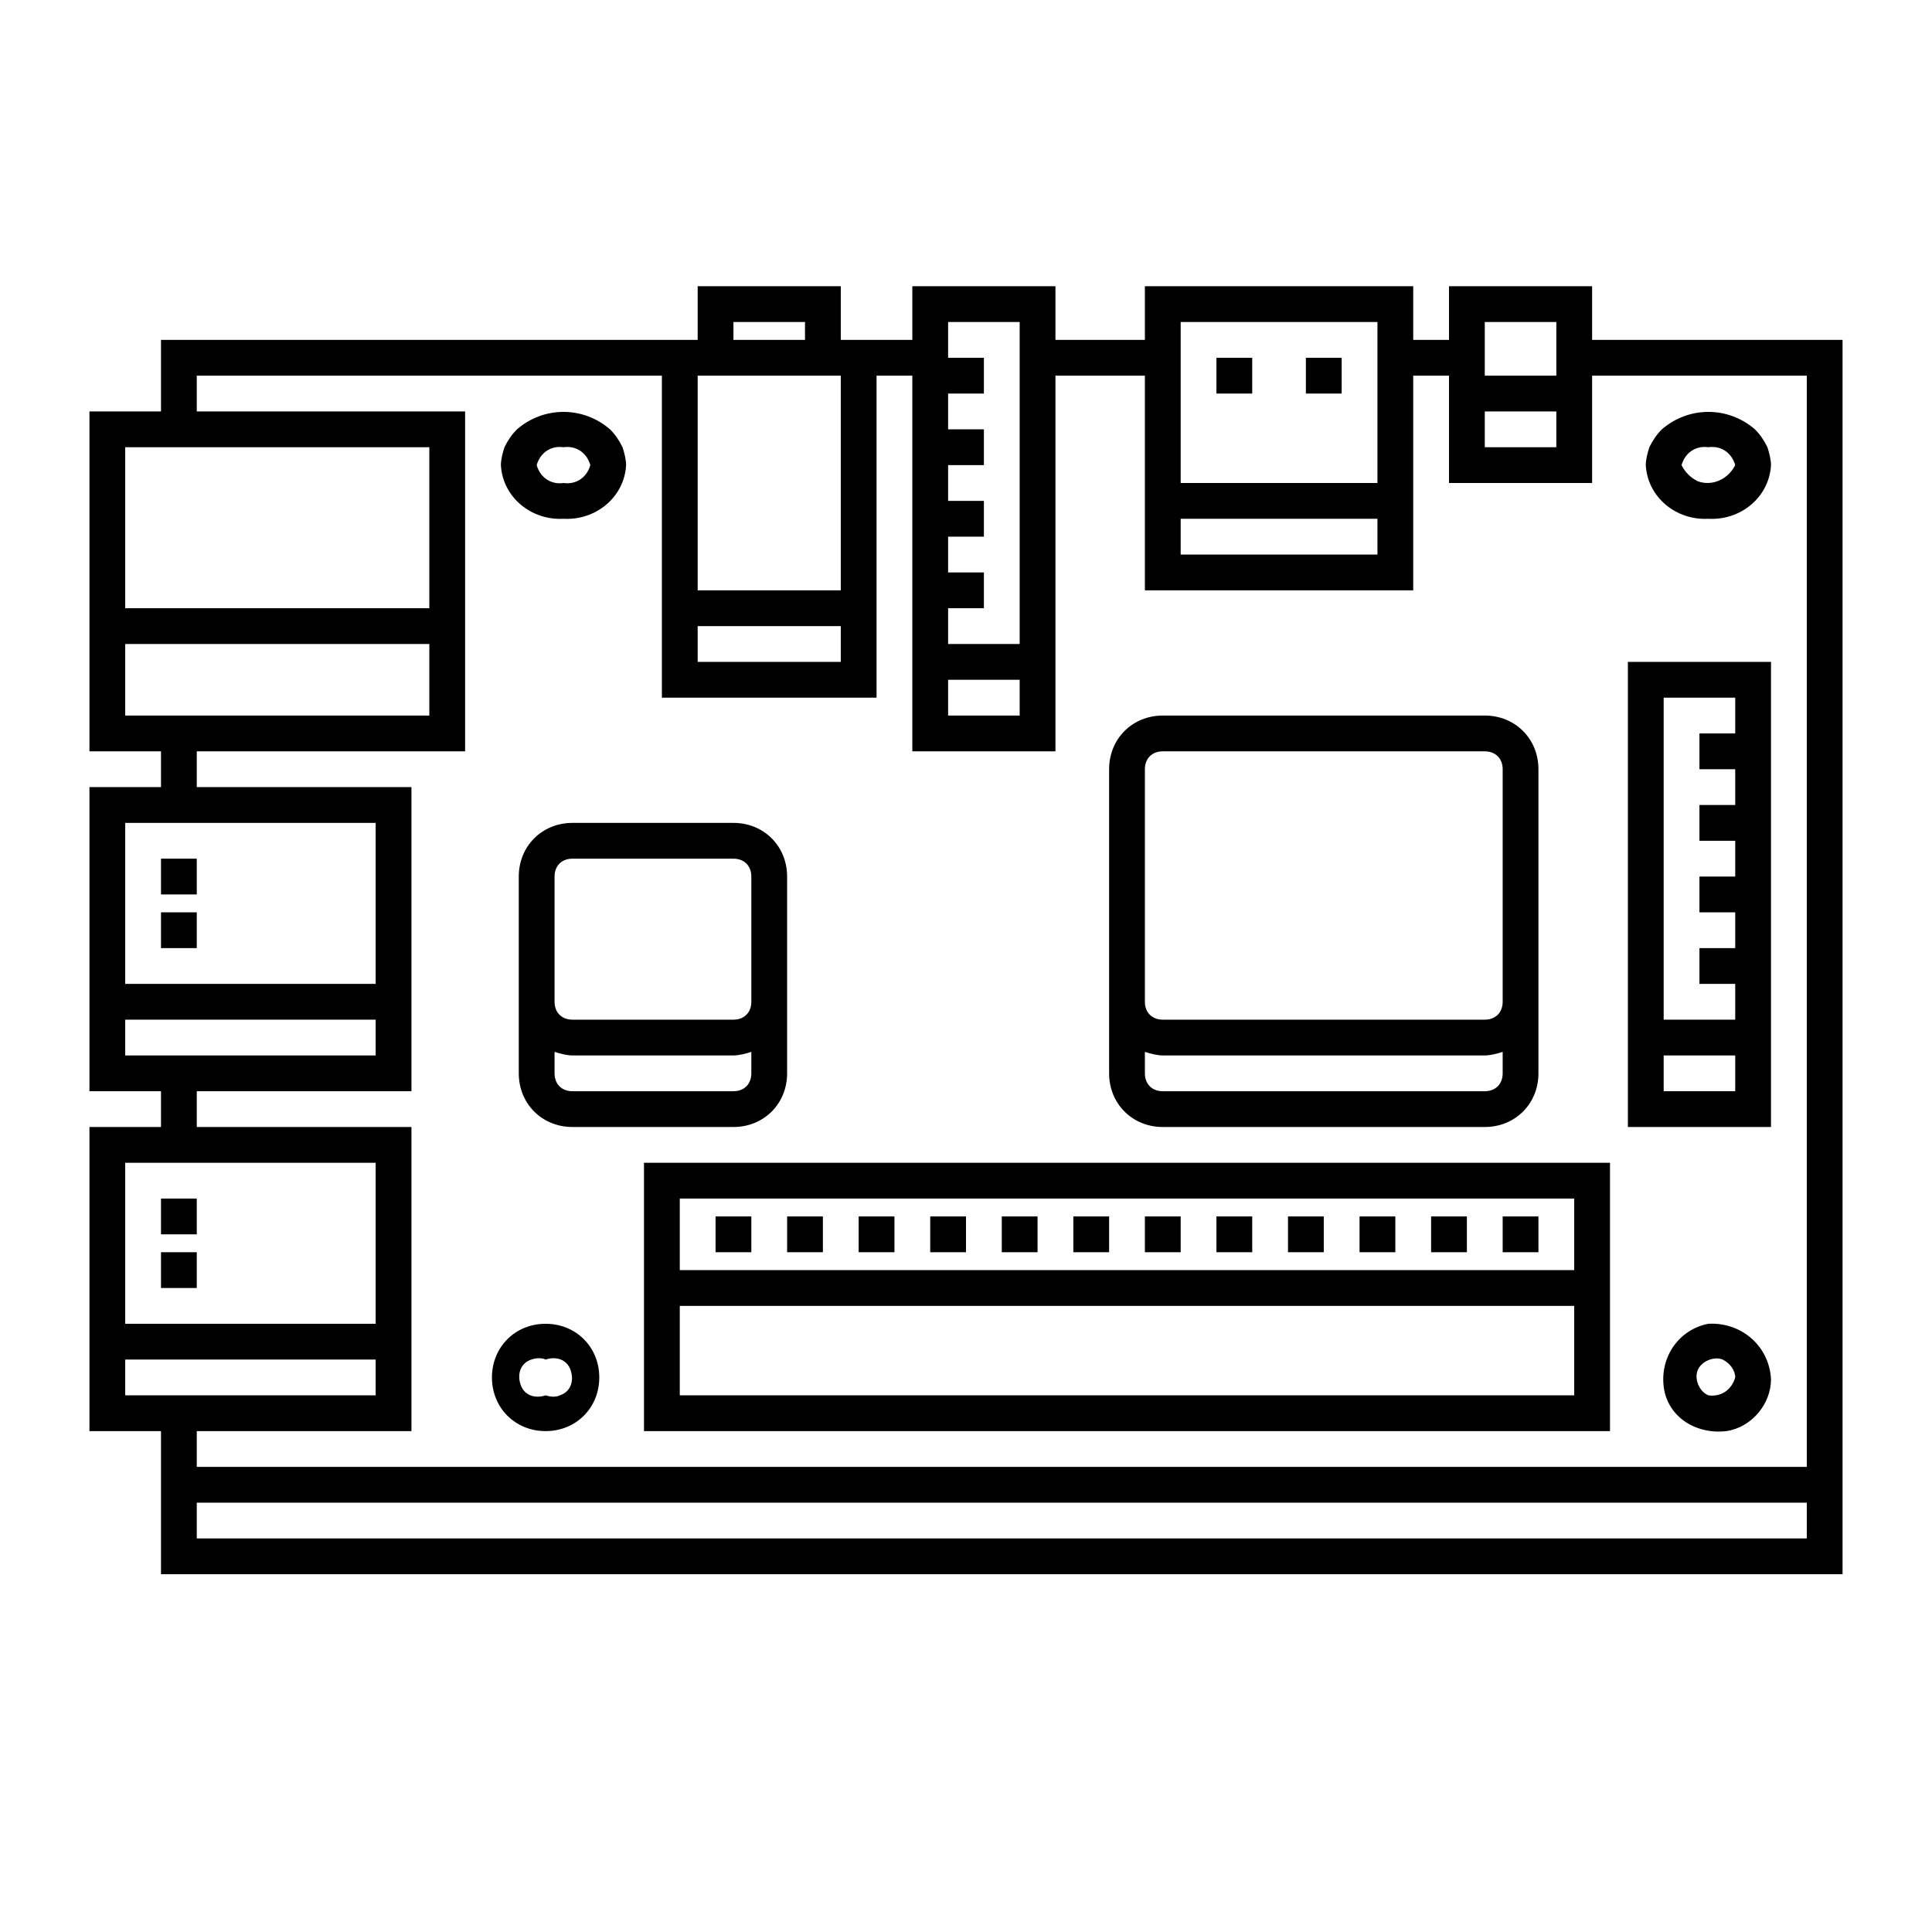
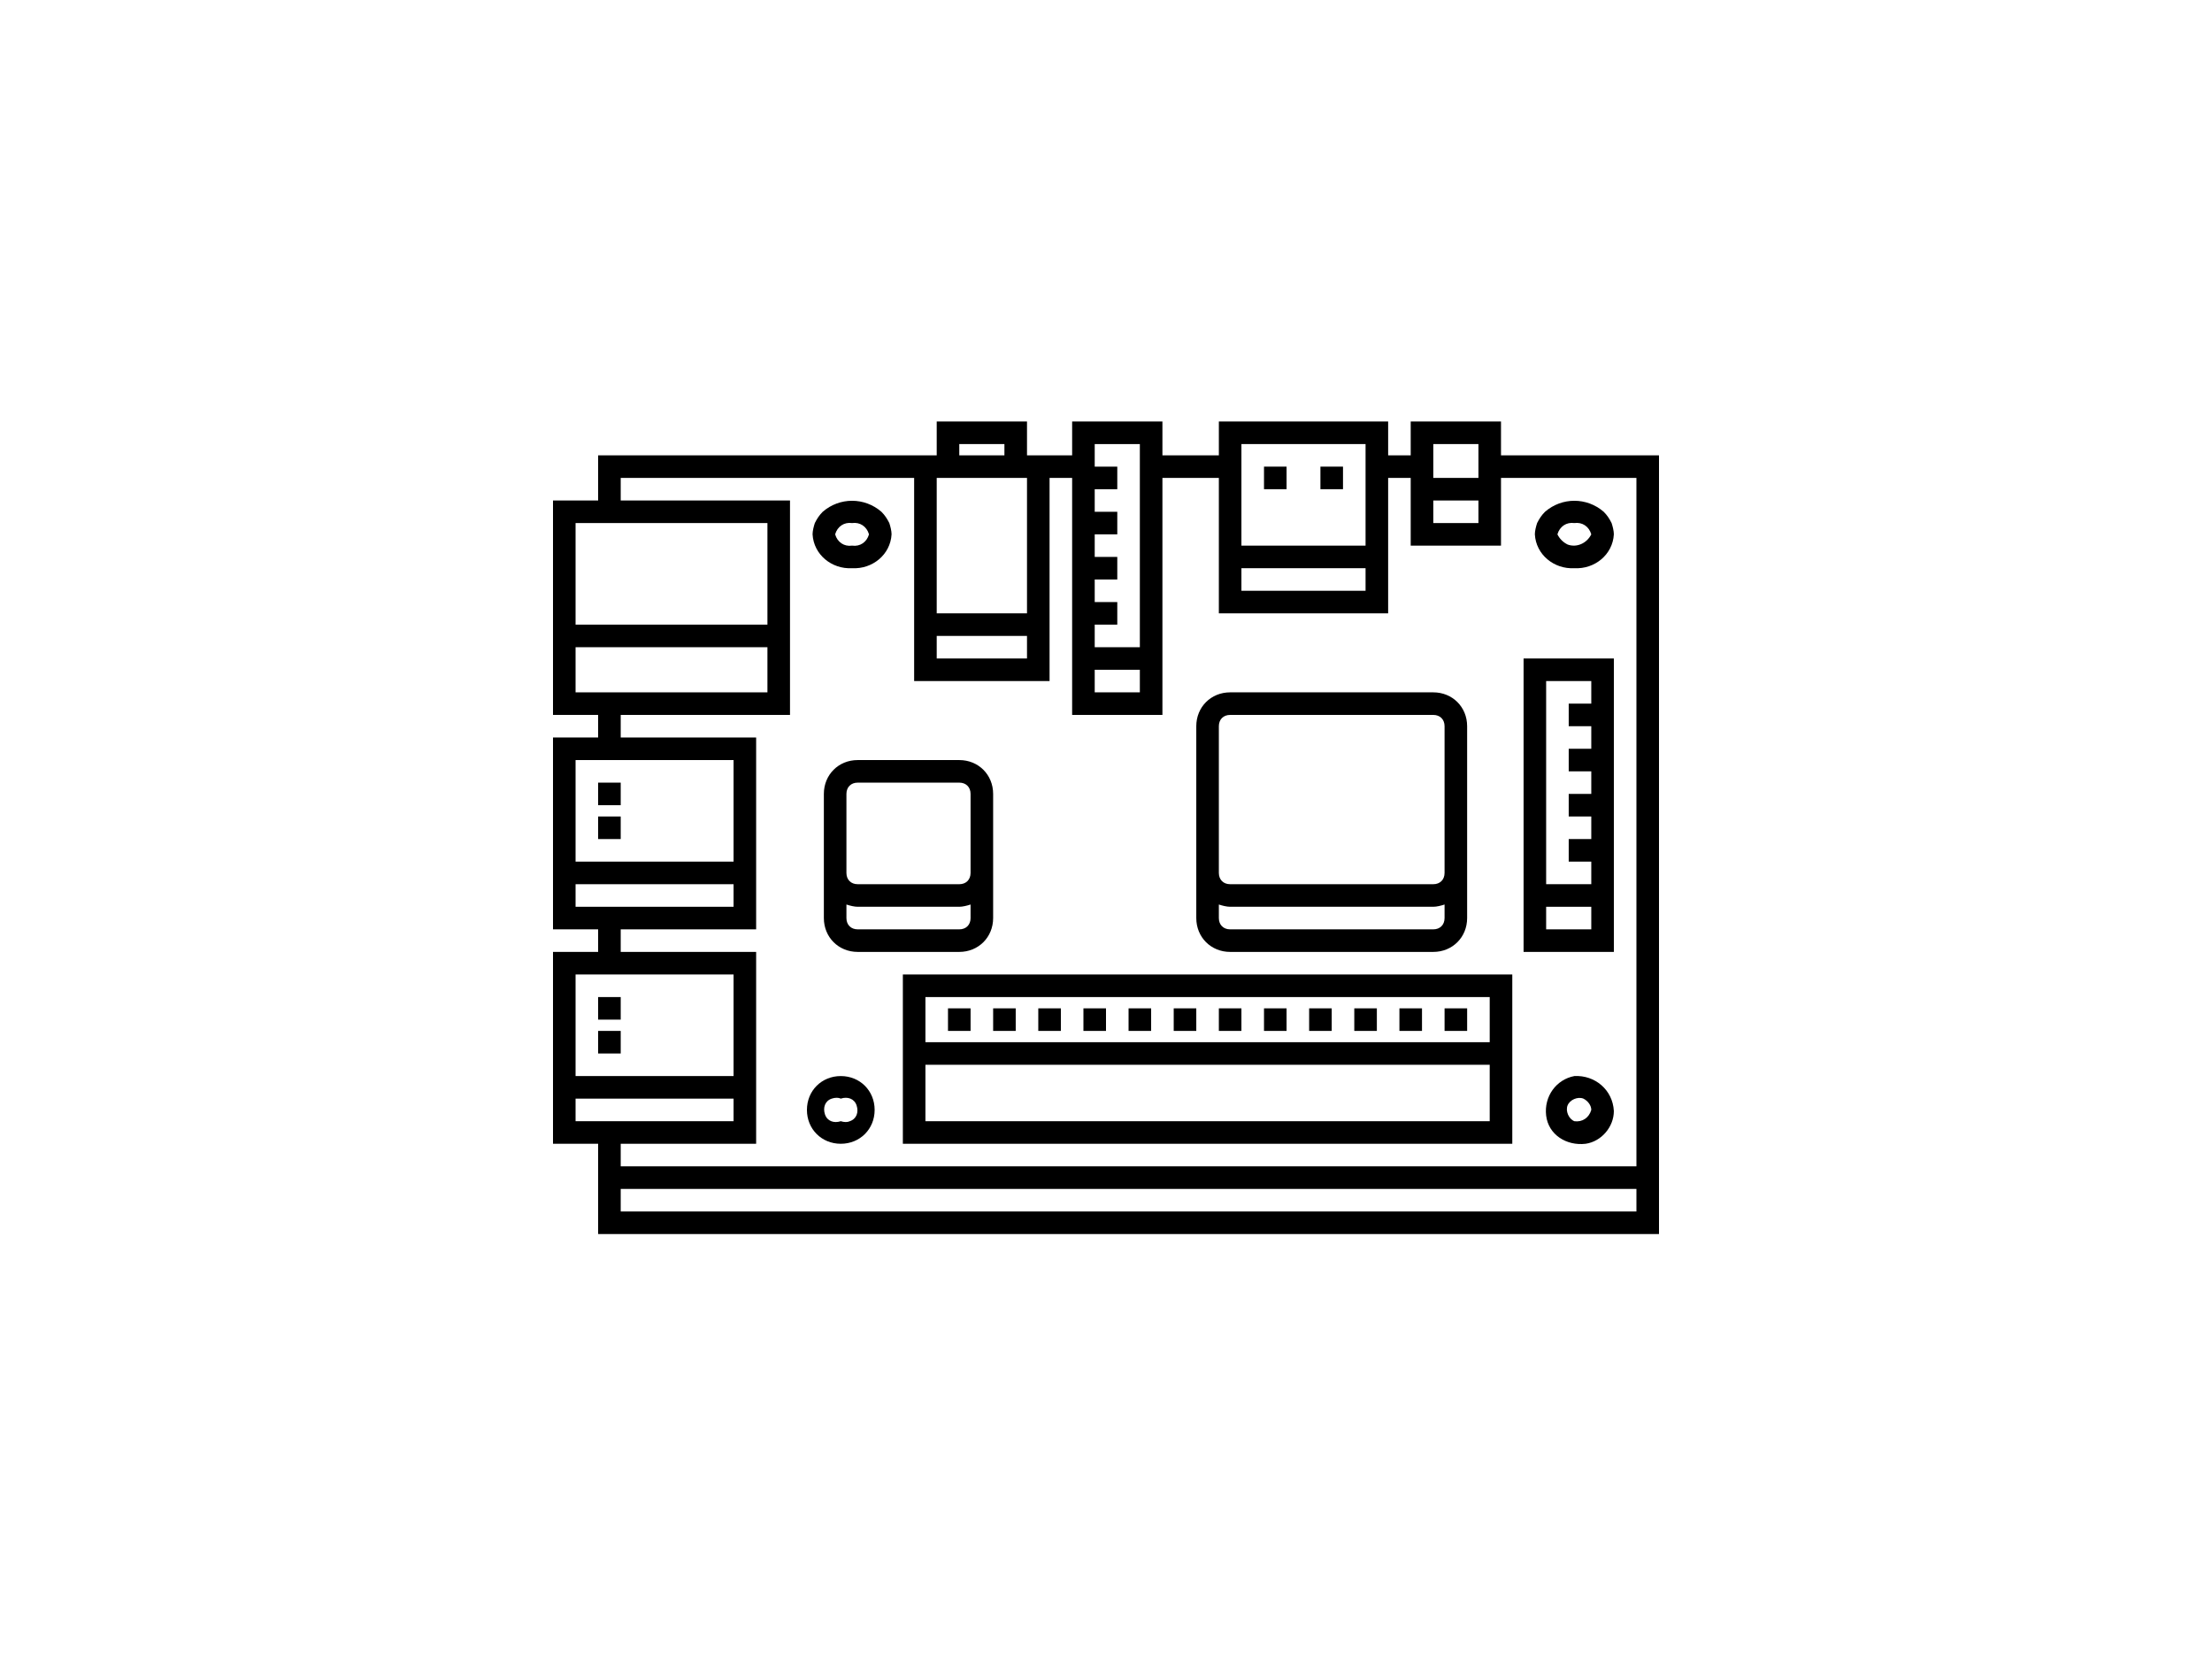
- <svg xmlns="http://www.w3.org/2000/svg" version="1.1" id="Layer_1" x="0px" y="0px" viewBox="0 0 108 108" style="enable-background:new 0 0 108 108;" xml:space="preserve">
-   <polygon points="40,69 40,70 42,70 42,69 42,68 40,68 " />
-   <polygon points="44,69 44,70 46,70 46,69 46,68 44,68 " />
-   <polygon points="48,69 48,70 50,70 50,69 50,68 48,68 " />
-   <polygon points="52,69 52,70 54,70 54,69 54,68 52,68 " />
-   <polygon points="56,69 56,70 58,70 58,69 58,68 56,68 " />
-   <polygon points="60,69 60,70 62,70 62,69 62,68 60,68 " />
-   <polygon points="64,69 64,70 66,70 66,69 66,68 64,68 " />
-   <polygon points="68,69 68,70 70,70 70,69 70,68 68,68 " />
-   <polygon points="72,69 72,70 74,70 74,69 74,68 72,68 " />
-   <polygon points="76,69 76,70 78,70 78,69 78,68 76,68 " />
-   <polygon points="80,69 80,70 82,70 82,69 82,68 80,68 " />
-   <polygon points="84,69 84,70 86,70 86,69 86,68 84,68 " />
-   <polygon points="11,72 11,71 11,70 10,70 9,70 9,71 9,72 10,72 " />
-   <polygon points="11,69 11,67 10,67 9,67 9,69 10,69 " />
-   <polygon points="11,53 11,52 11,51 10,51 9,51 9,52 9,53 10,53 " />
-   <polygon points="11,50 11,48 10,48 9,48 9,50 10,50 " />
-   <polygon points="70,22 70,21 70,20 69.9,20 68,20 68,21 68,22 69.2,22 " />
-   <polygon points="74.2,22 75,22 75,21 75,20 74.9,20 73.9,20 73,20 73,21 73,22 73.2,22 " />
-   <path d="M89,19v-3h-8v3h-2v-3H64v3h-5v-3h-8v3h-4v-3h-8v3H9v4H5v19h4v2H5v17h4v2H5v17h4v8h94V19H89z M83,20v-2h4v3h-4V20z M83,24v-1  h4v2h-4V24z M66,25v-7h11v9H66V25z M66,29h11v2H66V29z M53,34h2v-2h-2v-2h2v-2h-2v-2h2v-2h-2v-2h2v-2h-2v-2h4v18h-4V34z M53,38h4v2  h-4V38z M41,18h4v1h-4V18z M39,30.5V21h8v12h-8V30.5z M39,35h8v2h-8V35z M7,31v-6h17v9H7V31z M7,40v-4h17v4H7z M7,52v-6h14v9H7V52z   M7,59v-2h14v2H7z M7,71v-6h14v9H7V71z M9,78H7v-2h14v2H9z M101,86H11v-2h90V86z M101,23v59H11v-2h12V63H11v-2h12V44H11v-2h15V23H11  v-2h26v18h12V21h2v21h8V21h5v12h15V21h2v6h8v-6h12V23z" />
-   <path d="M36,69v11h54V65H36V69z M38,70v-3h50v4H38V70z M38,73h50v5H38V73z" />
-   <path d="M65,63h18c1.7,0,3-1.3,3-3V43c0-1.7-1.3-3-3-3H65c-1.7,0-3,1.3-3,3v17C62,61.7,63.3,63,65,63z M64,47v-4c0-0.6,0.4-1,1-1h18  c0.6,0,1,0.4,1,1v13c0,0.6-0.4,1-1,1H65c-0.6,0-1-0.4-1-1V47z M64,58.8c0.3,0.1,0.7,0.2,1,0.2h18c0.3,0,0.7-0.1,1-0.2V60  c0,0.6-0.4,1-1,1H65c-0.6,0-1-0.4-1-1V58.8z" />
-   <path d="M29,49v11c0,1.7,1.3,3,3,3h9c1.7,0,3-1.3,3-3V49c0-1.7-1.3-3-3-3h-9C30.3,46,29,47.3,29,49z M42,60c0,0.6-0.4,1-1,1h-9  c-0.6,0-1-0.4-1-1v-1.2c0.3,0.1,0.7,0.2,1,0.2h9c0.3,0,0.7-0.1,1-0.2V60z M37.9,48H41c0.6,0,1,0.4,1,1v7c0,0.6-0.4,1-1,1h-9  c-0.6,0-1-0.4-1-1v-7c0-0.6,0.4-1,1-1H37.9z" />
-   <path d="M99,59V37h-8v26h8V59z M97,61h-4v-2h4V61z M97,41h-2v2h2v2h-2v2h2v2h-2v2h2v2h-2v2h2v2h-4V39h4V41z" />
-   <path d="M95.5,74c-1.6,0.3-2.7,1.8-2.5,3.5s1.8,2.7,3.5,2.5c1.4-0.2,2.5-1.5,2.5-2.9C98.9,75.2,97.3,73.9,95.5,74z M95.5,78  c-0.5-0.2-0.8-0.9-0.6-1.4c0.2-0.5,0.9-0.8,1.4-0.6c0.4,0.2,0.7,0.6,0.7,1C96.8,77.7,96.2,78.1,95.5,78z" />
-   <path d="M95.5,29c1.8,0.1,3.4-1.2,3.5-3c0-0.3-0.1-0.7-0.2-1c-0.2-0.4-0.4-0.7-0.7-1c-1.5-1.3-3.7-1.3-5.2,0c-0.3,0.3-0.5,0.6-0.7,1  c-0.1,0.3-0.2,0.7-0.2,1C92.1,27.8,93.7,29.1,95.5,29z M95.5,25c0.7-0.1,1.3,0.3,1.5,1c-0.4,0.8-1.3,1.2-2.1,0.9  c-0.4-0.2-0.7-0.5-0.9-0.9C94.2,25.3,94.8,24.9,95.5,25z" />
-   <path d="M31.5,29c1.8,0.1,3.4-1.2,3.5-3c0-0.3-0.1-0.7-0.2-1c-0.2-0.4-0.4-0.7-0.7-1c-1.5-1.3-3.7-1.3-5.2,0c-0.3,0.3-0.5,0.6-0.7,1  c-0.1,0.3-0.2,0.7-0.2,1C28.1,27.8,29.7,29.1,31.5,29z M31.5,25c0.7-0.1,1.3,0.3,1.5,1c-0.2,0.7-0.8,1.1-1.5,1  c-0.7,0.1-1.3-0.3-1.5-1C30.2,25.3,30.8,24.9,31.5,25z" />
-   <path d="M30.5,74c-1.7,0-3,1.3-3,3s1.3,3,3,3l0,0c1.7,0,3-1.3,3-3S32.2,74,30.5,74z M30.5,78c-0.6,0.2-1.2,0-1.4-0.6  c-0.2-0.6,0-1.2,0.6-1.4c0.3-0.1,0.6-0.1,0.8,0c0.6-0.2,1.2,0,1.4,0.6s0,1.2-0.6,1.4C31.1,78.1,30.8,78.1,30.5,78z" />
+ <svg xmlns="http://www.w3.org/2000/svg" version="1.1" id="Layer_1" x="0px" y="0px" viewBox="0 0 2560 1920" style="enable-background:new 0 0 2560 1920;" xml:space="preserve">
+   <polygon points="1097.14,1180.04 1097.14,1193.1 1123.27,1193.1 1123.27,1180.04 1123.27,1166.98 1097.14,1166.98 " />
+   <polygon points="1149.39,1180.04 1149.39,1193.1 1175.51,1193.1 1175.51,1180.04 1175.51,1166.98 1149.39,1166.98 " />
+   <polygon points="1201.63,1180.04 1201.63,1193.1 1227.76,1193.1 1227.76,1180.04 1227.76,1166.98 1201.63,1166.98 " />
+   <polygon points="1253.88,1180.04 1253.88,1193.1 1280,1193.1 1280,1180.04 1280,1166.98 1253.88,1166.98 " />
+   <polygon points="1306.12,1180.04 1306.12,1193.1 1332.24,1193.1 1332.24,1180.04 1332.24,1166.98 1306.12,1166.98 " />
+   <polygon points="1358.37,1180.04 1358.37,1193.1 1384.49,1193.1 1384.49,1180.04 1384.49,1166.98 1358.37,1166.98 " />
+   <polygon points="1410.61,1180.04 1410.61,1193.1 1436.73,1193.1 1436.73,1180.04 1436.73,1166.98 1410.61,1166.98 " />
+   <polygon points="1462.86,1180.04 1462.86,1193.1 1488.98,1193.1 1488.98,1180.04 1488.98,1166.98 1462.86,1166.98 " />
+   <polygon points="1515.1,1180.04 1515.1,1193.1 1541.22,1193.1 1541.22,1180.04 1541.22,1166.98 1515.1,1166.98 " />
+   <polygon points="1567.35,1180.04 1567.35,1193.1 1593.47,1193.1 1593.47,1180.04 1593.47,1166.98 1567.35,1166.98 " />
+   <polygon points="1619.59,1180.04 1619.59,1193.1 1645.71,1193.1 1645.71,1180.04 1645.71,1166.98 1619.59,1166.98 " />
+   <polygon points="1671.84,1180.04 1671.84,1193.1 1697.96,1193.1 1697.96,1180.04 1697.96,1166.98 1671.84,1166.98 " />
+   <polygon points="718.37,1219.22 718.37,1206.16 718.37,1193.1 705.31,1193.1 692.24,1193.1 692.24,1206.16 692.24,1219.22   705.31,1219.22 " />
+   <polygon points="718.37,1180.04 718.37,1153.92 705.31,1153.92 692.24,1153.92 692.24,1180.04 705.31,1180.04 " />
+   <polygon points="718.37,971.06 718.37,958 718.37,944.94 705.31,944.94 692.24,944.94 692.24,958 692.24,971.06 705.31,971.06 " />
+   <polygon points="718.37,931.88 718.37,905.76 705.31,905.76 692.24,905.76 692.24,931.88 705.31,931.88 " />
+   <polygon points="1488.98,566.16 1488.98,553.1 1488.98,540.04 1487.67,540.04 1462.86,540.04 1462.86,553.1 1462.86,566.16   1478.53,566.16 " />
+   <polygon points="1543.84,566.16 1554.29,566.16 1554.29,553.1 1554.29,540.04 1552.98,540.04 1539.92,540.04 1528.16,540.04   1528.16,553.1 1528.16,566.16 1530.78,566.16 " />
+   <path d="M1737.14,526.98V487.8h-104.49v39.18h-26.12V487.8h-195.92v39.18h-65.31V487.8h-104.49v39.18h-52.24V487.8h-104.49v39.18  H692.24v52.24H640v248.16h52.24v26.12H640v222.04h52.24v26.12H640v222.04h52.24v104.49H1920V526.98H1737.14z M1658.78,540.04v-26.12  h52.24v39.18h-52.24V540.04z M1658.78,592.29v-13.06h52.24v26.12h-52.24V592.29z M1436.73,605.35v-91.43h143.67v117.55h-143.67  V605.35z M1436.73,657.59h143.67v26.12h-143.67V657.59z M1266.94,722.9h26.12v-26.12h-26.12v-26.12h26.12v-26.12h-26.12v-26.12  h26.12v-26.12h-26.12v-26.12h26.12v-26.12h-26.12v-26.12h52.24v235.1h-52.24V722.9z M1266.94,775.14h52.24v26.12h-52.24V775.14z   M1110.2,513.92h52.24v13.06h-52.24V513.92z M1084.08,677.18V553.1h104.49v156.73h-104.49V677.18z M1084.08,735.96h104.49v26.12  h-104.49V735.96z M666.12,683.71v-78.37h222.04V722.9H666.12V683.71z M666.12,801.27v-52.24h222.04v52.24H666.12z M666.12,958  v-78.37h182.86v117.55H666.12V958z M666.12,1049.43v-26.12h182.86v26.12H666.12z M666.12,1206.16v-78.37h182.86v117.55H666.12  V1206.16z M692.24,1297.59h-26.12v-26.12h182.86v26.12H692.24z M1893.88,1402.08H718.37v-26.12h1175.51V1402.08z M1893.88,579.22  v770.61H718.37v-26.12H875.1v-222.04H718.37v-26.12H875.1V853.51H718.37v-26.12h195.92V579.22H718.37V553.1h339.59v235.1h156.73  V553.1h26.12v274.29h104.49V553.1h65.31v156.73h195.92V553.1h26.12v78.37h104.49V553.1h156.73V579.22z" />
+   <path d="M1044.9,1180.04v143.67h705.31V1127.8H1044.9V1180.04z M1071.02,1193.1v-39.18h653.06v52.24h-653.06V1193.1z   M1071.02,1232.29h653.06v65.31h-653.06V1232.29z" />
+   <path d="M1423.67,1101.67h235.1c22.2,0,39.18-16.98,39.18-39.18V840.45c0-22.2-16.98-39.18-39.18-39.18h-235.1  c-22.2,0-39.18,16.98-39.18,39.18v222.04C1384.49,1084.69,1401.47,1101.67,1423.67,1101.67z M1410.61,892.69v-52.24  c0-7.84,5.22-13.06,13.06-13.06h235.1c7.84,0,13.06,5.22,13.06,13.06v169.8c0,7.84-5.22,13.06-13.06,13.06h-235.1  c-7.84,0-13.06-5.22-13.06-13.06V892.69z M1410.61,1046.82c3.92,1.31,9.14,2.61,13.06,2.61h235.1c3.92,0,9.14-1.31,13.06-2.61v15.67  c0,7.84-5.22,13.06-13.06,13.06h-235.1c-7.84,0-13.06-5.22-13.06-13.06V1046.82z" />
+   <path d="M953.47,918.82v143.67c0,22.2,16.98,39.18,39.18,39.18h117.55c22.2,0,39.18-16.98,39.18-39.18V918.82  c0-22.2-16.98-39.18-39.18-39.18H992.65C970.45,879.63,953.47,896.61,953.47,918.82z M1123.27,1062.49  c0,7.84-5.22,13.06-13.06,13.06H992.65c-7.84,0-13.06-5.22-13.06-13.06v-15.67c3.92,1.31,9.14,2.61,13.06,2.61h117.55  c3.92,0,9.14-1.31,13.06-2.61V1062.49z M1069.71,905.76h40.49c7.84,0,13.06,5.22,13.06,13.06v91.43c0,7.84-5.22,13.06-13.06,13.06  H992.65c-7.84,0-13.06-5.22-13.06-13.06v-91.43c0-7.84,5.22-13.06,13.06-13.06H1069.71z" />
+   <path d="M1867.76,1049.43V762.08h-104.49v339.59h104.49V1049.43z M1841.63,1075.55h-52.24v-26.12h52.24V1075.55z M1841.63,814.33  h-26.12v26.12h26.12v26.12h-26.12v26.12h26.12v26.12h-26.12v26.12h26.12v26.12h-26.12v26.12h26.12v26.12h-52.24V788.2h52.24V814.33z  " />
+   <path d="M1822.04,1245.35c-20.9,3.92-35.27,23.51-32.65,45.71c2.61,22.2,23.51,35.27,45.71,32.65  c18.29-2.61,32.65-19.59,32.65-37.88C1866.45,1261.02,1845.55,1244.04,1822.04,1245.35z M1822.04,1297.59  c-6.53-2.61-10.45-11.76-7.84-18.29c2.61-6.53,11.76-10.45,18.29-7.84c5.22,2.61,9.14,7.84,9.14,13.06  C1839.02,1293.67,1831.18,1298.9,1822.04,1297.59z" />
+   <path d="M1822.04,657.59c23.51,1.31,44.41-15.67,45.71-39.18c0-3.92-1.31-9.14-2.61-13.06c-2.61-5.22-5.22-9.14-9.14-13.06  c-19.59-16.98-48.33-16.98-67.92,0c-3.92,3.92-6.53,7.84-9.14,13.06c-1.31,3.92-2.61,9.14-2.61,13.06  C1777.63,641.92,1798.53,658.9,1822.04,657.59z M1822.04,605.35c9.14-1.31,16.98,3.92,19.59,13.06  c-5.22,10.45-16.98,15.67-27.43,11.76c-5.22-2.61-9.14-6.53-11.76-11.76C1805.06,609.27,1812.9,604.04,1822.04,605.35z" />
+   <path d="M986.12,657.59c23.51,1.31,44.41-15.67,45.71-39.18c0-3.92-1.31-9.14-2.61-13.06c-2.61-5.22-5.22-9.14-9.14-13.06  c-19.59-16.98-48.33-16.98-67.92,0c-3.92,3.92-6.53,7.84-9.14,13.06c-1.31,3.92-2.61,9.14-2.61,13.06  C941.71,641.92,962.61,658.9,986.12,657.59z M986.12,605.35c9.14-1.31,16.98,3.92,19.59,13.06c-2.61,9.14-10.45,14.37-19.59,13.06  c-9.14,1.31-16.98-3.92-19.59-13.06C969.14,609.27,976.98,604.04,986.12,605.35z" />
+   <path d="M973.06,1245.35c-22.2,0-39.18,16.98-39.18,39.18c0,22.2,16.98,39.18,39.18,39.18l0,0c22.2,0,39.18-16.98,39.18-39.18  C1012.24,1262.33,995.27,1245.35,973.06,1245.35z M973.06,1297.59c-7.84,2.61-15.67,0-18.29-7.84s0-15.67,7.84-18.29  c3.92-1.31,7.84-1.31,10.45,0c7.84-2.61,15.67,0,18.29,7.84c2.61,7.84,0,15.67-7.84,18.29  C980.9,1298.9,976.98,1298.9,973.06,1297.59z" />
</svg>
